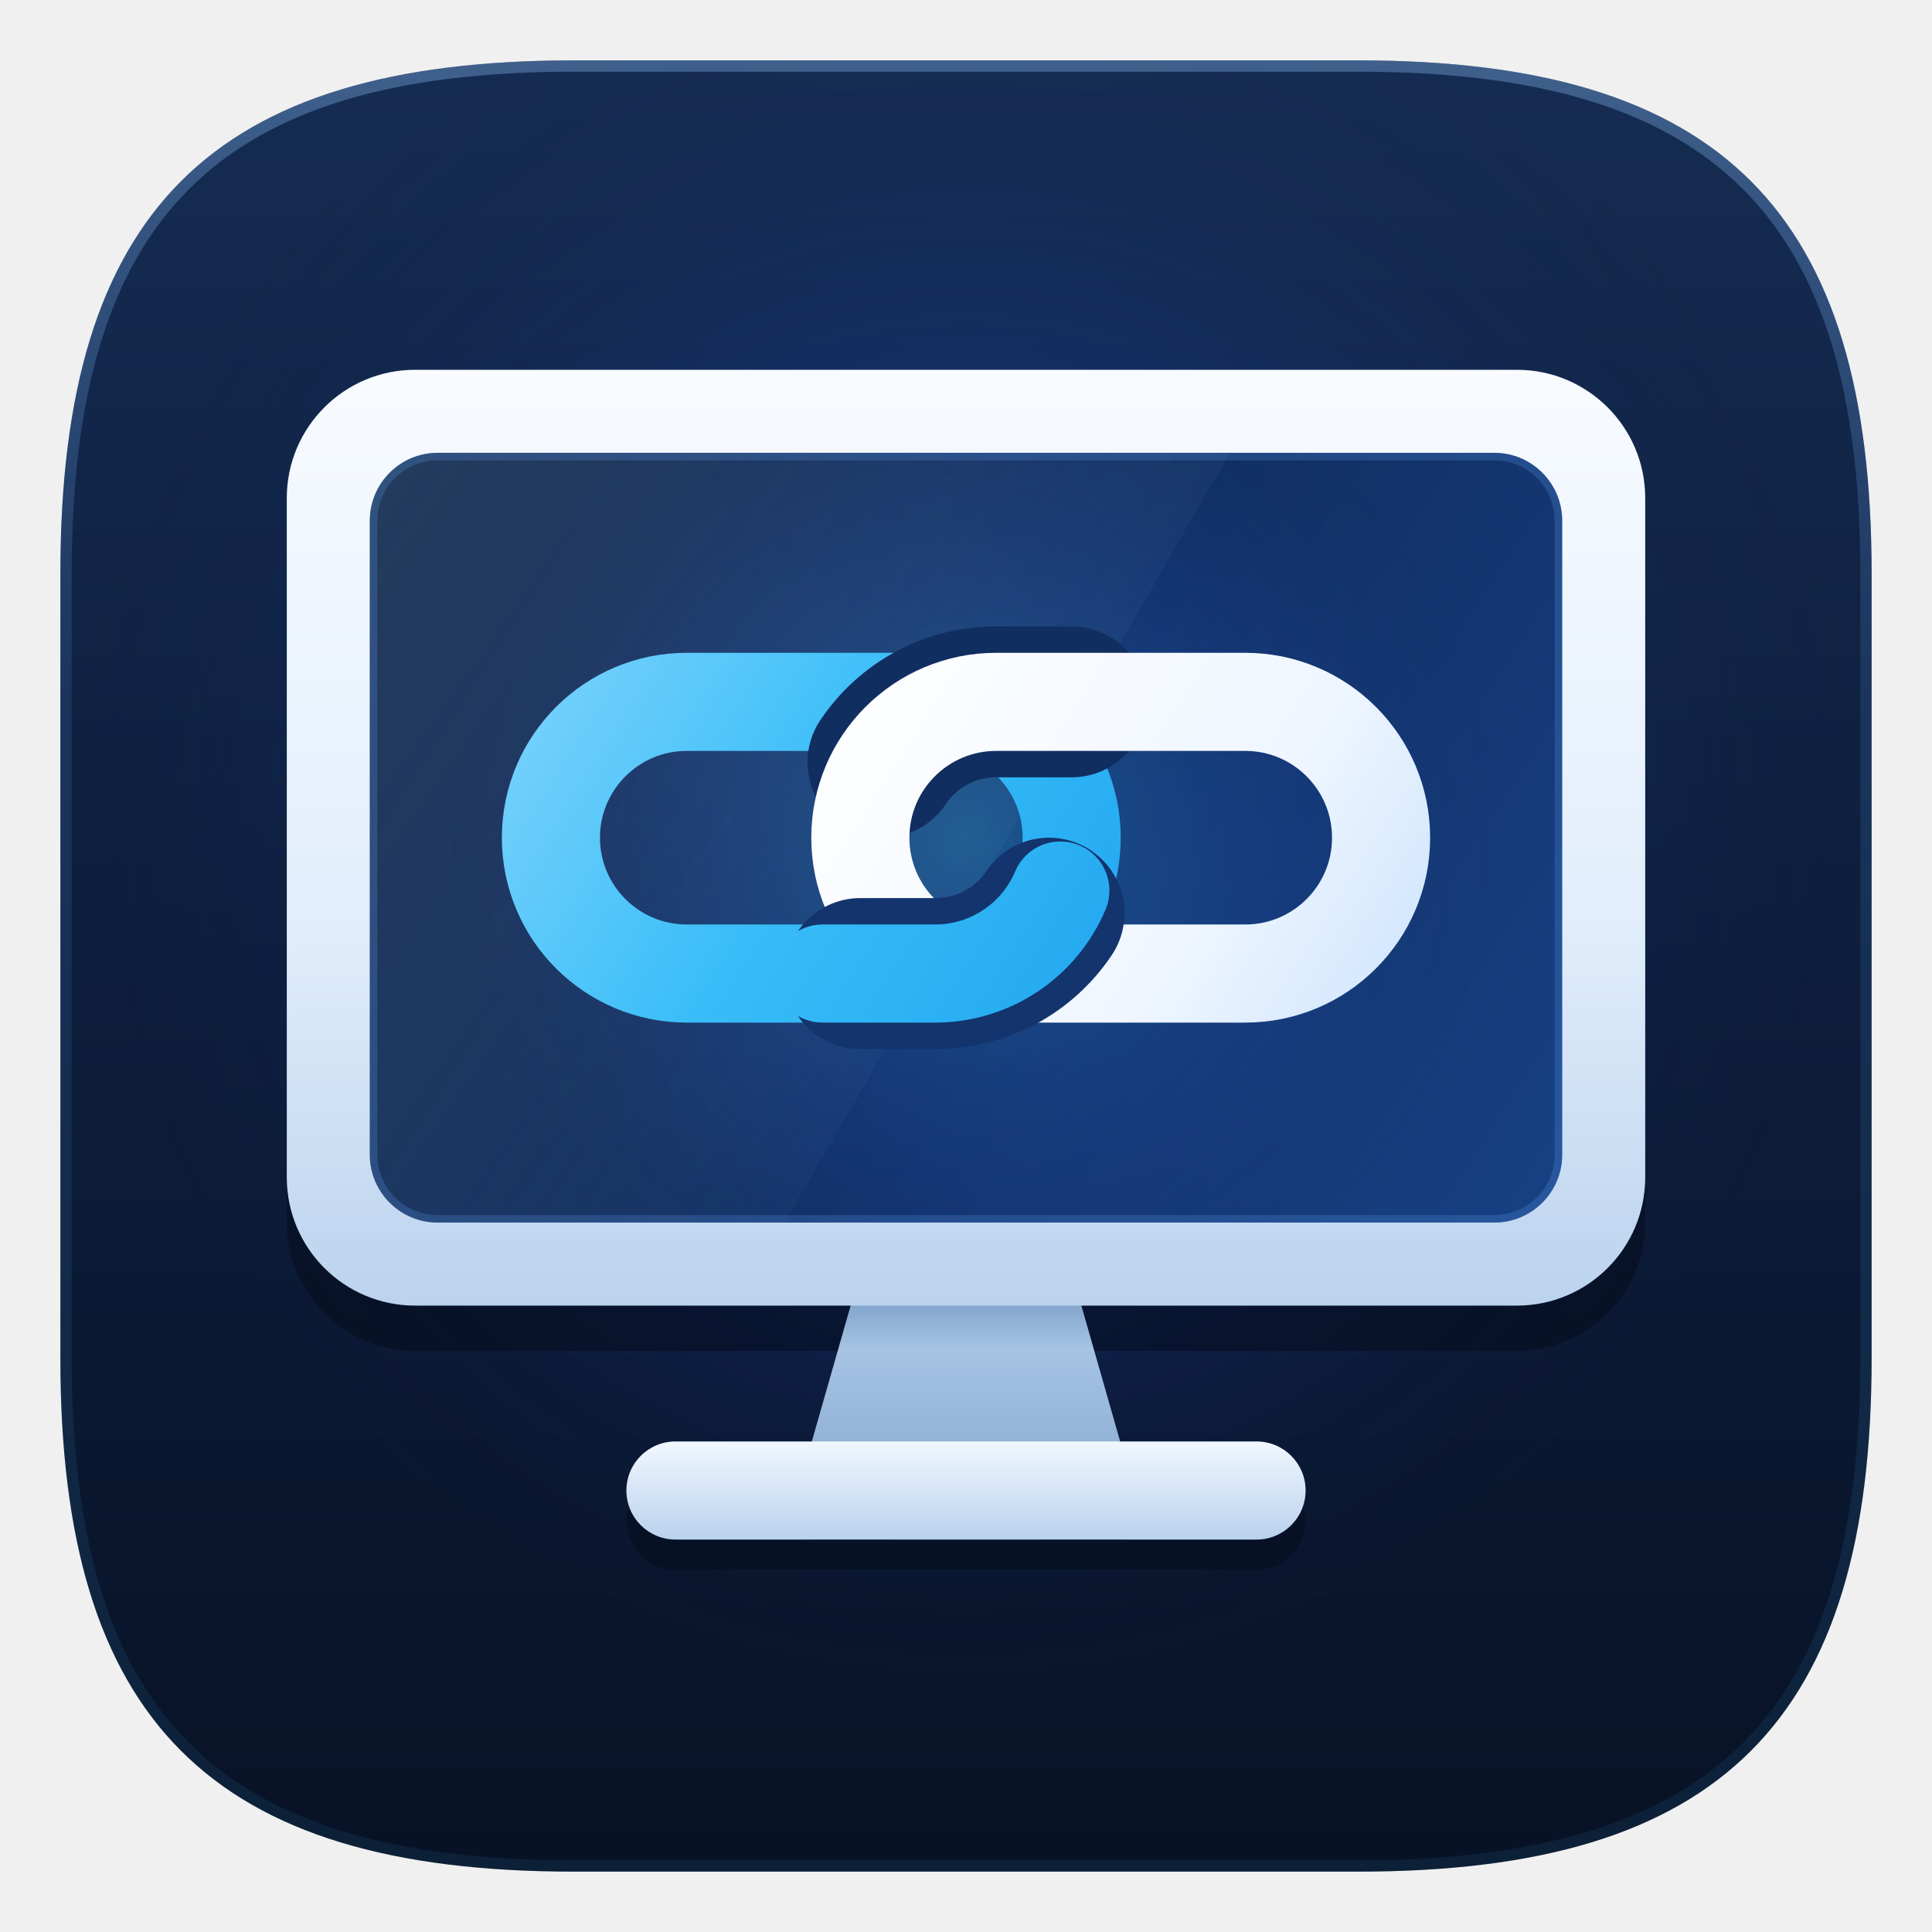
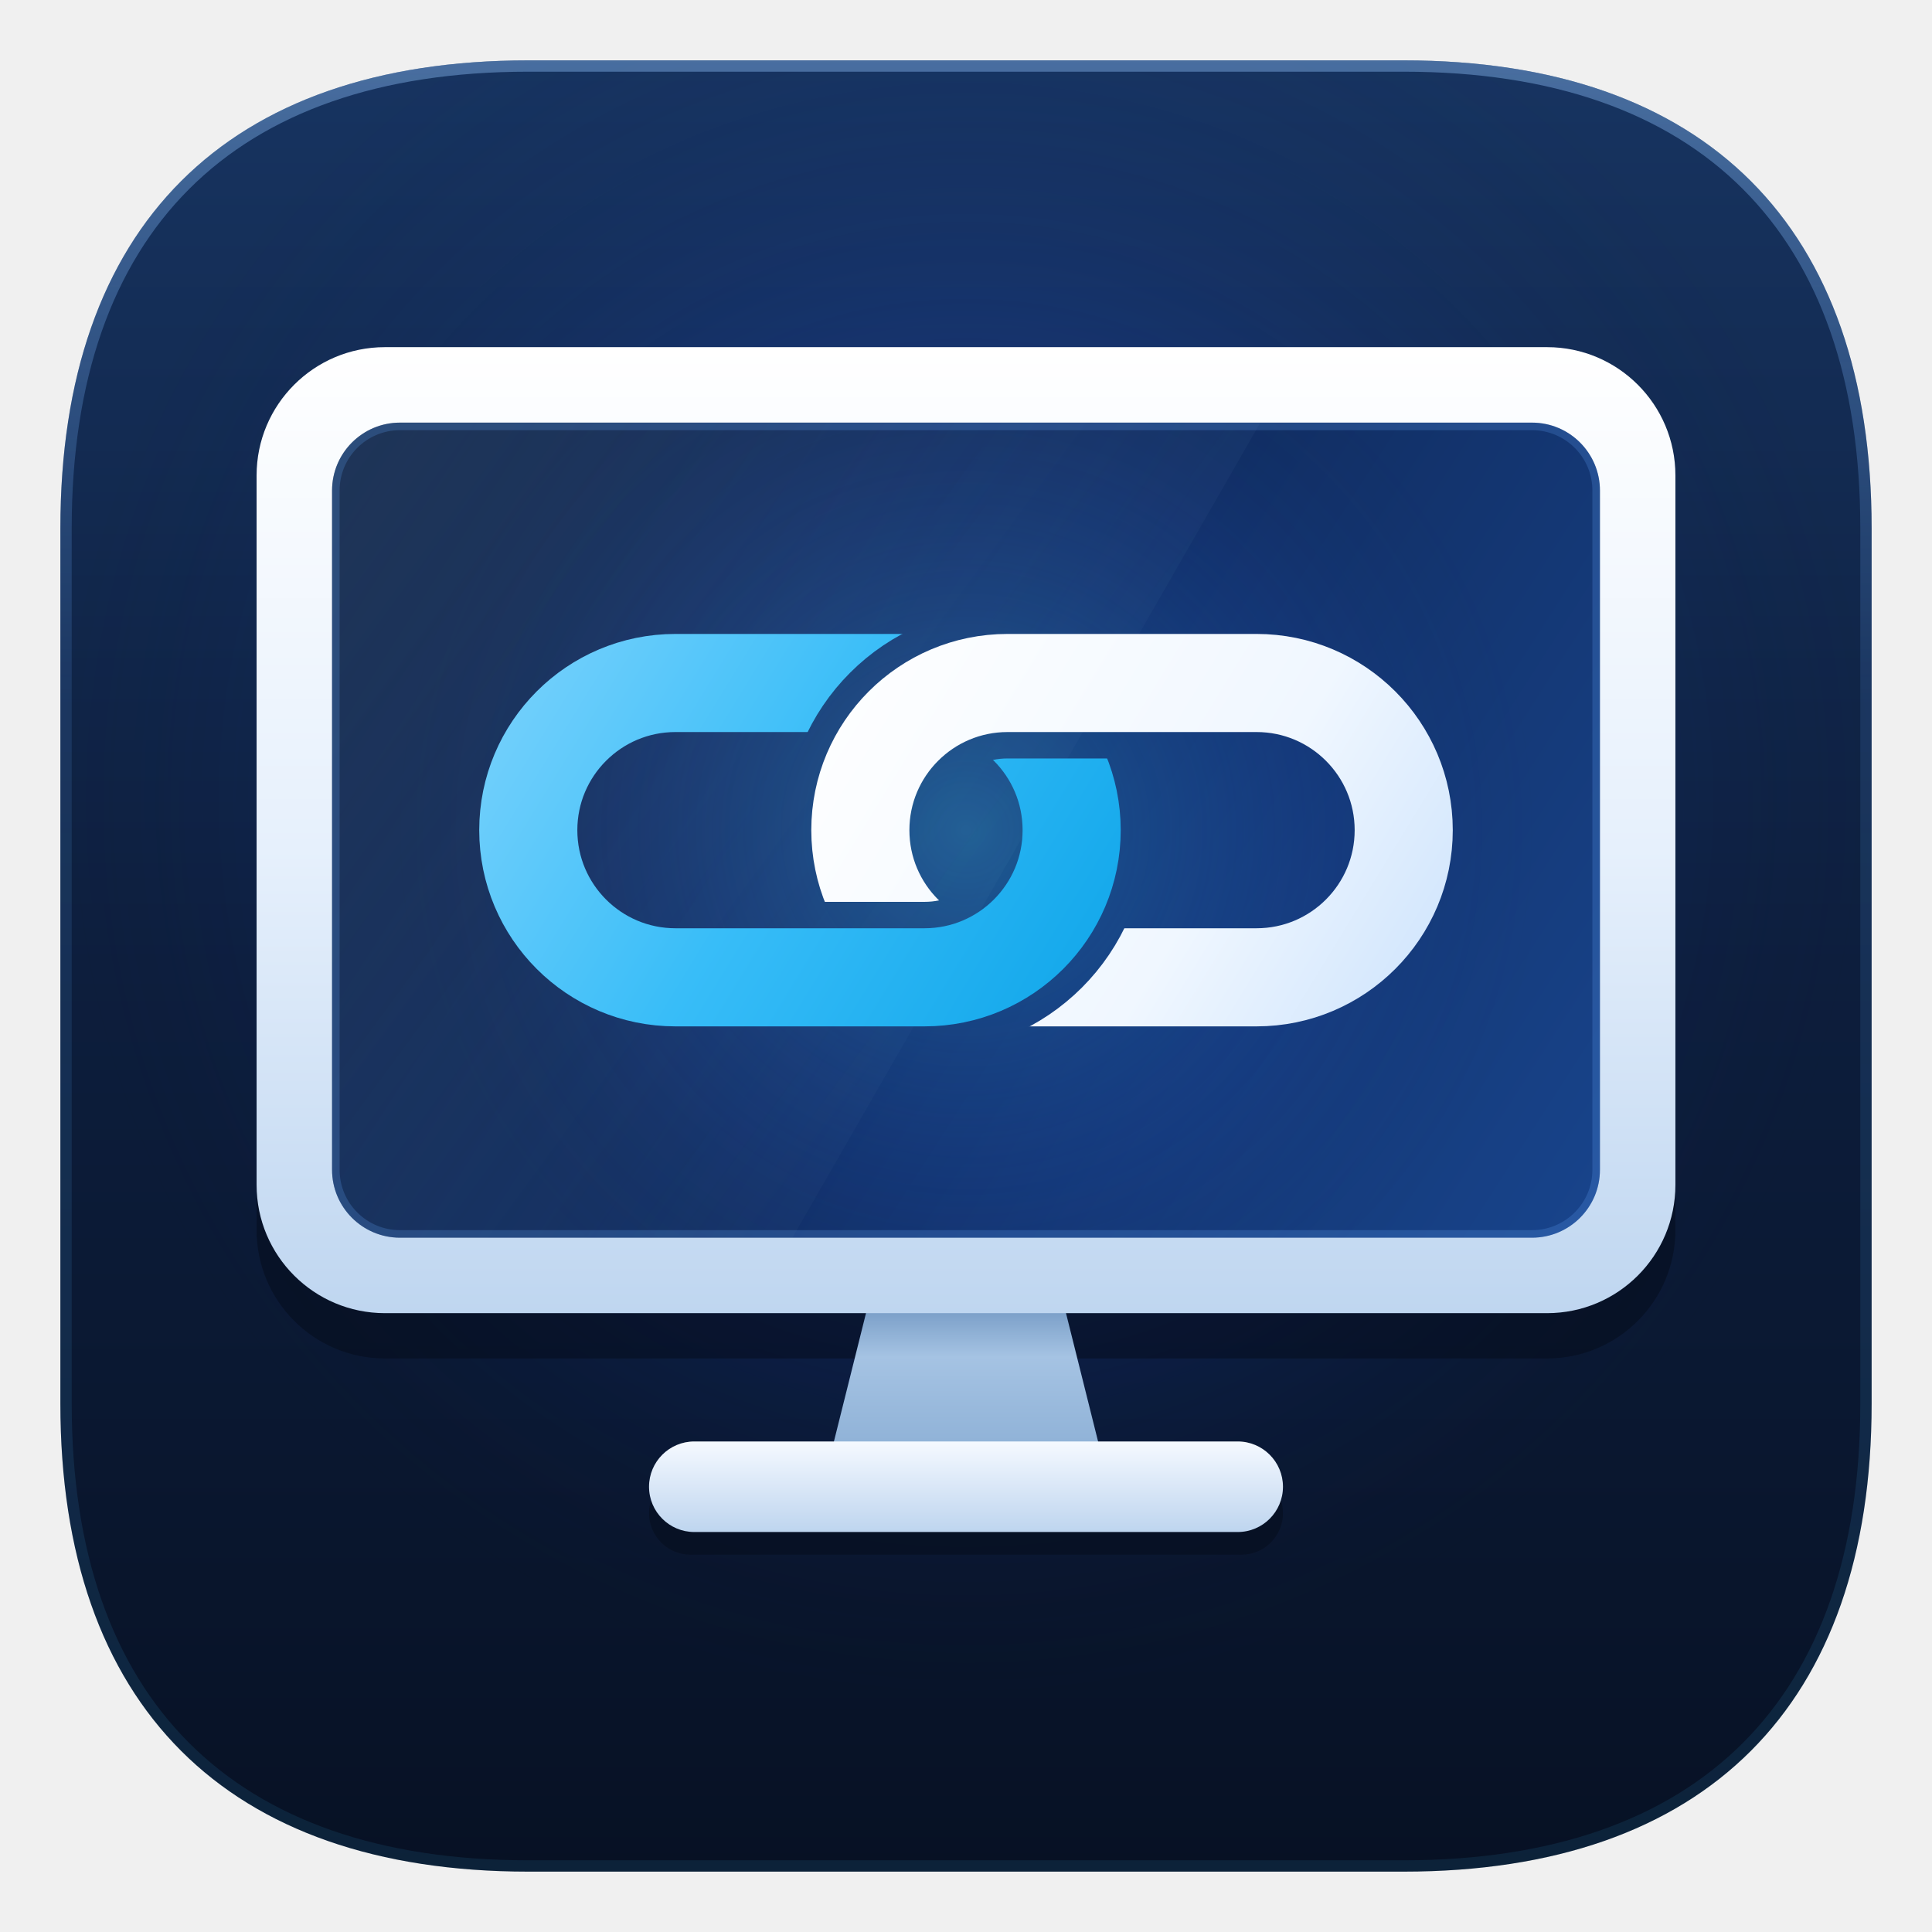
<svg xmlns="http://www.w3.org/2000/svg" viewBox="0 0 512 512" width="512" height="512" fill="none">
  <defs>
    <clipPath id="tile-clip">
-       <path d="M152 16H360C456 16 496 56 496 152V360C496 456 456 496 360 496H152C56 496 16 456 16 360V152C16 56 56 16 152 16Z" />
+       <path d="M140 16H372C452 16 496 60 496 140V372C496 452 452 496 372 496H140C60 496 16 452 16 372V140C16 60 60 16 140 16Z" />
    </clipPath>
    <clipPath id="screen-clip">
-       <rect x="98" y="120" width="316" height="204" rx="18" />
+       <rect x="88" y="112" width="336" height="216" rx="18" />
    </clipPath>
+     <clipPath id="clip-top-half">
+       <rect x="0" y="0" width="512" height="220" />
+     </clipPath>
+     <clipPath id="clip-bottom-half">
+       <rect x="0" y="220" width="512" height="292" />
+     </clipPath>
+     <mask id="mask-left-ring" maskUnits="userSpaceOnUse" x="0" y="0" width="512" height="512">
+       <rect x="0" y="0" width="512" height="512" fill="#FFFFFF" />
+       <g clip-path="url(#clip-top-half)">
+         <rect x="228" y="181" width="144" height="78" rx="39" fill="none" stroke="#000000" stroke-width="40" />
+       </g>
+     </mask>
+     <mask id="mask-right-ring" maskUnits="userSpaceOnUse" x="0" y="0" width="512" height="512">
+       <rect x="0" y="0" width="512" height="512" fill="#FFFFFF" />
+       <g clip-path="url(#clip-bottom-half)">
+         <rect x="140" y="181" width="144" height="78" rx="39" fill="none" stroke="#000000" stroke-width="40" />
+       </g>
+     </mask>
    <linearGradient id="bg-grad" x1="256" y1="16" x2="256" y2="496" gradientUnits="userSpaceOnUse">
-       <stop offset="0%" stop-color="#152C52" />
-       <stop offset="52%" stop-color="#0D1D3B" />
-       <stop offset="100%" stop-color="#081226" />
+       <stop offset="0%" stop-color="#173461" />
+       <stop offset="50%" stop-color="#0D1E3D" />
+       <stop offset="100%" stop-color="#071124" />
    </linearGradient>
-     <radialGradient id="bg-glow" cx="256" cy="218" r="240" gradientUnits="userSpaceOnUse">
-       <stop offset="0%" stop-color="#2B6CE4" stop-opacity="0.42" />
+     <radialGradient id="bg-glow" cx="256" cy="212" r="244" gradientUnits="userSpaceOnUse">
+       <stop offset="0%" stop-color="#2563EB" stop-opacity="0.44" />
      <stop offset="55%" stop-color="#1D4ED8" stop-opacity="0.14" />
-       <stop offset="100%" stop-color="#081226" stop-opacity="0" />
+       <stop offset="100%" stop-color="#071124" stop-opacity="0" />
    </radialGradient>
    <linearGradient id="tile-rim" x1="256" y1="16" x2="256" y2="496" gradientUnits="userSpaceOnUse">
-       <stop offset="0%" stop-color="#93C5FD" stop-opacity="0.34" />
+       <stop offset="0%" stop-color="#93C5FD" stop-opacity="0.40" />
      <stop offset="35%" stop-color="#60A5FA" stop-opacity="0.14" />
-       <stop offset="100%" stop-color="#38BDF8" stop-opacity="0.08" />
+       <stop offset="100%" stop-color="#38BDF8" stop-opacity="0.10" />
    </linearGradient>
-     <linearGradient id="bezel-grad" x1="256" y1="98" x2="256" y2="346" gradientUnits="userSpaceOnUse">
-       <stop offset="0%" stop-color="#F8FBFF" />
-       <stop offset="58%" stop-color="#E2EEFC" />
-       <stop offset="100%" stop-color="#BBD3EE" />
+     <linearGradient id="bezel-grad" x1="256" y1="92" x2="256" y2="348" gradientUnits="userSpaceOnUse">
+       <stop offset="0%" stop-color="#FFFFFF" />
+       <stop offset="52%" stop-color="#E6F0FC" />
+       <stop offset="100%" stop-color="#BFD6F0" />
    </linearGradient>
-     <linearGradient id="neck-grad" x1="256" y1="344" x2="256" y2="386" gradientUnits="userSpaceOnUse">
-       <stop offset="0%" stop-color="#7FA2CA" />
-       <stop offset="32%" stop-color="#A6C3E3" />
-       <stop offset="100%" stop-color="#90B1D6" />
+     <linearGradient id="neck-grad" x1="256" y1="346" x2="256" y2="386" gradientUnits="userSpaceOnUse">
+       <stop offset="0%" stop-color="#769BC5" />
+       <stop offset="34%" stop-color="#A5C3E3" />
+       <stop offset="100%" stop-color="#8DB0D6" />
    </linearGradient>
-     <linearGradient id="foot-grad" x1="256" y1="382" x2="256" y2="408" gradientUnits="userSpaceOnUse">
-       <stop offset="0%" stop-color="#F1F7FE" />
-       <stop offset="100%" stop-color="#B9D2EE" />
+     <linearGradient id="foot-grad" x1="256" y1="382" x2="256" y2="406" gradientUnits="userSpaceOnUse">
+       <stop offset="0%" stop-color="#F5F9FF" />
+       <stop offset="100%" stop-color="#BED5EF" />
    </linearGradient>
-     <linearGradient id="screen-grad" x1="98" y1="120" x2="414" y2="324" gradientUnits="userSpaceOnUse">
-       <stop offset="0%" stop-color="#0C1F42" />
-       <stop offset="50%" stop-color="#112E61" />
-       <stop offset="100%" stop-color="#174185" />
+     <linearGradient id="screen-grad" x1="88" y1="112" x2="424" y2="328" gradientUnits="userSpaceOnUse">
+       <stop offset="0%" stop-color="#0B1E42" />
+       <stop offset="52%" stop-color="#112E63" />
+       <stop offset="100%" stop-color="#18448C" />
    </linearGradient>
-     <radialGradient id="screen-glow" cx="256" cy="222" r="145" gradientUnits="userSpaceOnUse">
-       <stop offset="0%" stop-color="#38BDF8" stop-opacity="0.30" />
+     <radialGradient id="screen-glow" cx="256" cy="220" r="154" gradientUnits="userSpaceOnUse">
+       <stop offset="0%" stop-color="#38BDF8" stop-opacity="0.32" />
      <stop offset="65%" stop-color="#2563EB" stop-opacity="0.08" />
-       <stop offset="100%" stop-color="#0C1F42" stop-opacity="0" />
+       <stop offset="100%" stop-color="#0B1E42" stop-opacity="0" />
    </radialGradient>
-     <linearGradient id="glass-sheen" x1="98" y1="120" x2="310" y2="270" gradientUnits="userSpaceOnUse">
-       <stop offset="0%" stop-color="#BAE6FD" stop-opacity="0.14" />
+     <linearGradient id="glass-sheen" x1="88" y1="112" x2="310" y2="275" gradientUnits="userSpaceOnUse">
+       <stop offset="0%" stop-color="#BAE6FD" stop-opacity="0.11" />
      <stop offset="100%" stop-color="#BAE6FD" stop-opacity="0" />
    </linearGradient>
-     <linearGradient id="link-blue" x1="136" y1="172" x2="294" y2="272" gradientUnits="userSpaceOnUse">
+     <linearGradient id="link-blue" x1="127" y1="168" x2="297" y2="272" gradientUnits="userSpaceOnUse">
      <stop offset="0%" stop-color="#7DD3FC" />
-       <stop offset="50%" stop-color="#38BDF8" />
-       <stop offset="100%" stop-color="#22A7F0" />
+       <stop offset="48%" stop-color="#38BDF8" />
+       <stop offset="100%" stop-color="#0EA5E9" />
    </linearGradient>
-     <linearGradient id="link-white" x1="218" y1="172" x2="376" y2="272" gradientUnits="userSpaceOnUse">
+     <linearGradient id="link-white" x1="215" y1="168" x2="385" y2="272" gradientUnits="userSpaceOnUse">
      <stop offset="0%" stop-color="#FFFFFF" />
-       <stop offset="65%" stop-color="#EFF6FF" />
-       <stop offset="100%" stop-color="#CCE3FD" />
+       <stop offset="62%" stop-color="#F0F7FF" />
+       <stop offset="100%" stop-color="#CBE2FC" />
    </linearGradient>
  </defs>
  <g clip-path="url(#tile-clip)">
-     <path d="M152 16H360C456 16 496 56 496 152V360C496 456 456 496 360 496H152C56 496 16 456 16 360V152C16 56 56 16 152 16Z" fill="url(#bg-grad)" />
+     <path d="M140 16H372C452 16 496 60 496 140V372C496 452 452 496 372 496H140C60 496 16 452 16 372V140C16 60 60 16 140 16Z" fill="url(#bg-grad)" />
    <rect x="16" y="16" width="480" height="480" fill="url(#bg-glow)" />
  </g>
-   <path d="M152 17.5H360C455.2 17.5 494.5 56.8 494.5 152V360C494.5 455.2 455.2 494.5 360 494.5H152C56.8 494.5 17.5 455.2 17.5 360V152C17.5 56.8 56.8 17.5 152 17.5Z" stroke="url(#tile-rim)" stroke-width="3" />
-   <rect x="76" y="110" width="360" height="248" rx="34" fill="#040A17" fill-opacity="0.45" />
-   <rect x="166" y="390" width="180" height="26" rx="13" fill="#040A17" fill-opacity="0.42" />
-   <path d="M226 344H286L298 386H214L226 344Z" fill="url(#neck-grad)" />
-   <rect x="166" y="382" width="180" height="26" rx="13" fill="url(#foot-grad)" />
-   <rect x="76" y="98" width="360" height="248" rx="34" fill="url(#bezel-grad)" />
+   <path d="M140 17.5H372C451.2 17.5 494.5 60.8 494.5 140V372C494.5 451.2 451.2 494.5 372 494.5H140C60.8 494.5 17.5 451.2 17.5 372V140C17.5 60.8 60.8 17.5 140 17.5Z" stroke="url(#tile-rim)" stroke-width="3" />
+   <rect x="68" y="104" width="376" height="256" rx="34" fill="#030814" fill-opacity="0.42" />
+   <rect x="172" y="390" width="168" height="22" rx="11" fill="#030814" fill-opacity="0.38" />
+   <path d="M230 346H282L292 386H220L230 346Z" fill="url(#neck-grad)" />
+   <rect x="172" y="382" width="168" height="24" rx="12" fill="url(#foot-grad)" />
+   <rect x="68" y="92" width="376" height="256" rx="34" fill="url(#bezel-grad)" />
  <g clip-path="url(#screen-clip)">
-     <rect x="98" y="120" width="316" height="204" rx="18" fill="url(#screen-grad)" />
-     <rect x="98" y="120" width="316" height="204" fill="url(#screen-glow)" />
-     <path d="M98 120H326L208 324H98V120Z" fill="url(#glass-sheen)" />
+     <rect x="88" y="112" width="336" height="216" rx="18" fill="url(#screen-grad)" />
+     <rect x="88" y="112" width="336" height="216" fill="url(#screen-glow)" />
+     <path d="M88 112H334L210 328H88V112Z" fill="url(#glass-sheen)" />
  </g>
-   <rect x="99" y="121" width="314" height="202" rx="17" stroke="#60A5FA" stroke-opacity="0.22" stroke-width="2" />
-   <rect x="146" y="186" width="138" height="72" rx="36" stroke="url(#link-blue)" stroke-width="26" />
-   <path d="M234 202A36 36 0 0 1 264 186H284" stroke="#112E61" stroke-width="40" stroke-linecap="round" />
-   <rect x="228" y="186" width="138" height="72" rx="36" stroke="url(#link-white)" stroke-width="26" />
-   <path d="M278 242A36 36 0 0 1 248 258H228" stroke="#13346D" stroke-width="40" stroke-linecap="round" />
-   <path d="M281 236A36 36 0 0 1 248 258H218" stroke="url(#link-blue)" stroke-width="26" stroke-linecap="round" />
+   <rect x="89" y="113" width="334" height="214" rx="17" stroke="#60A5FA" stroke-opacity="0.22" stroke-width="2" />
+   <rect x="140" y="181" width="144" height="78" rx="39" stroke="url(#link-blue)" stroke-width="26" mask="url(#mask-left-ring)" />
+   <rect x="228" y="181" width="144" height="78" rx="39" stroke="url(#link-white)" stroke-width="26" mask="url(#mask-right-ring)" />
</svg>
